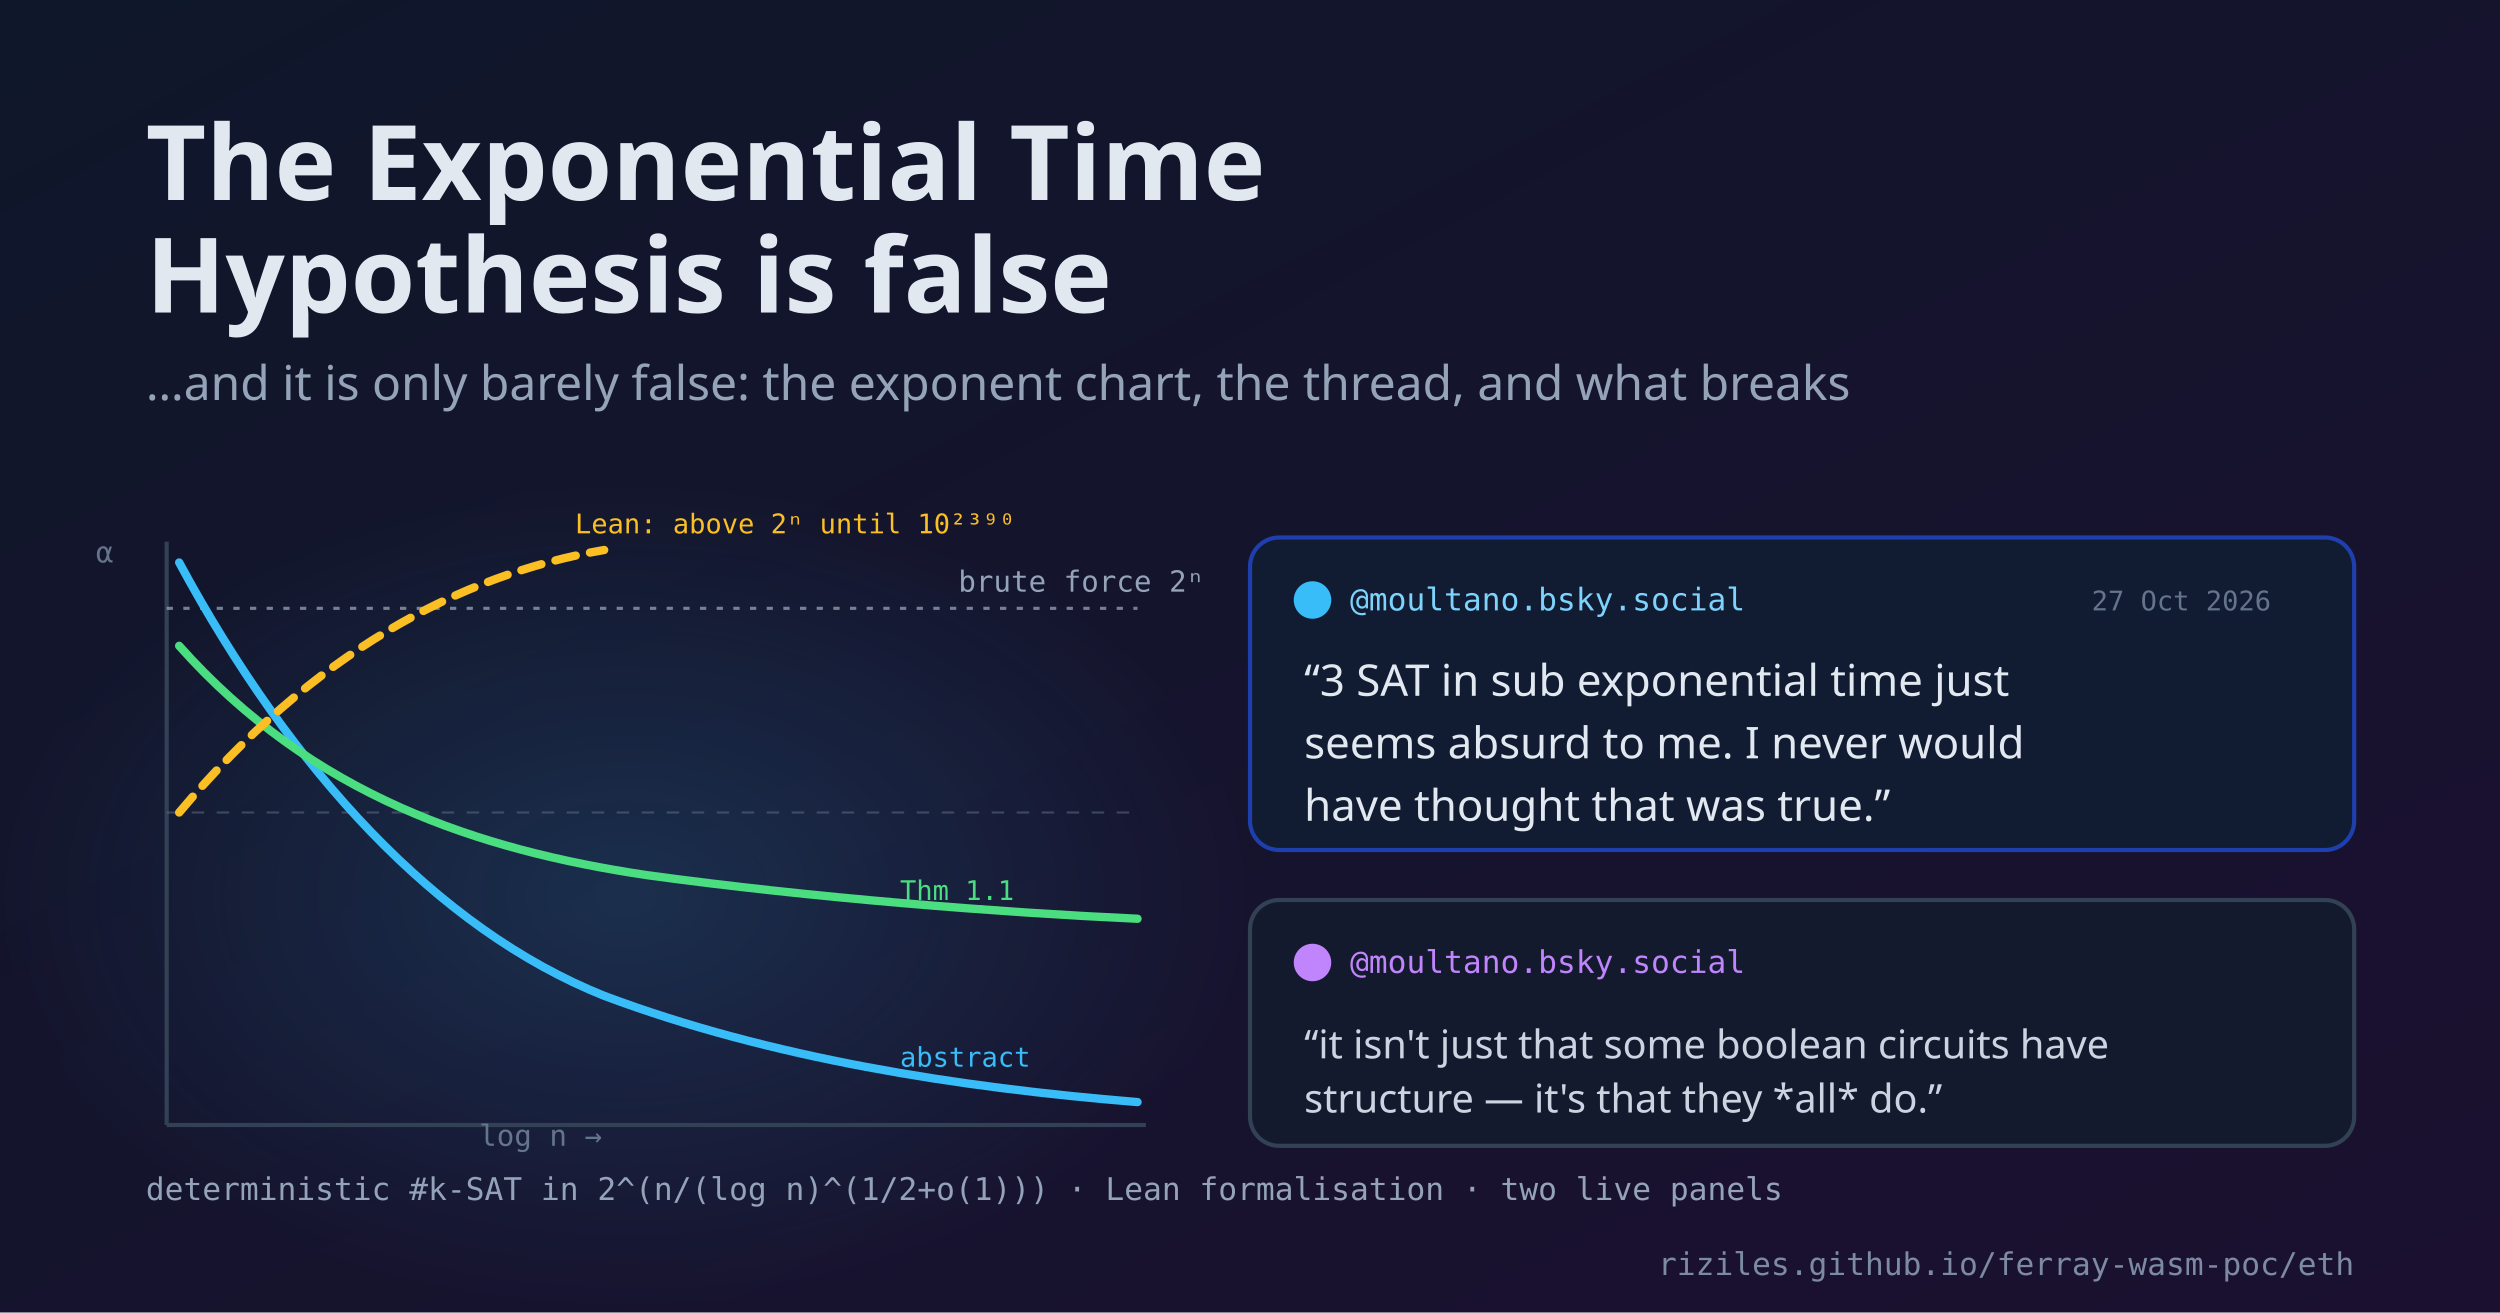
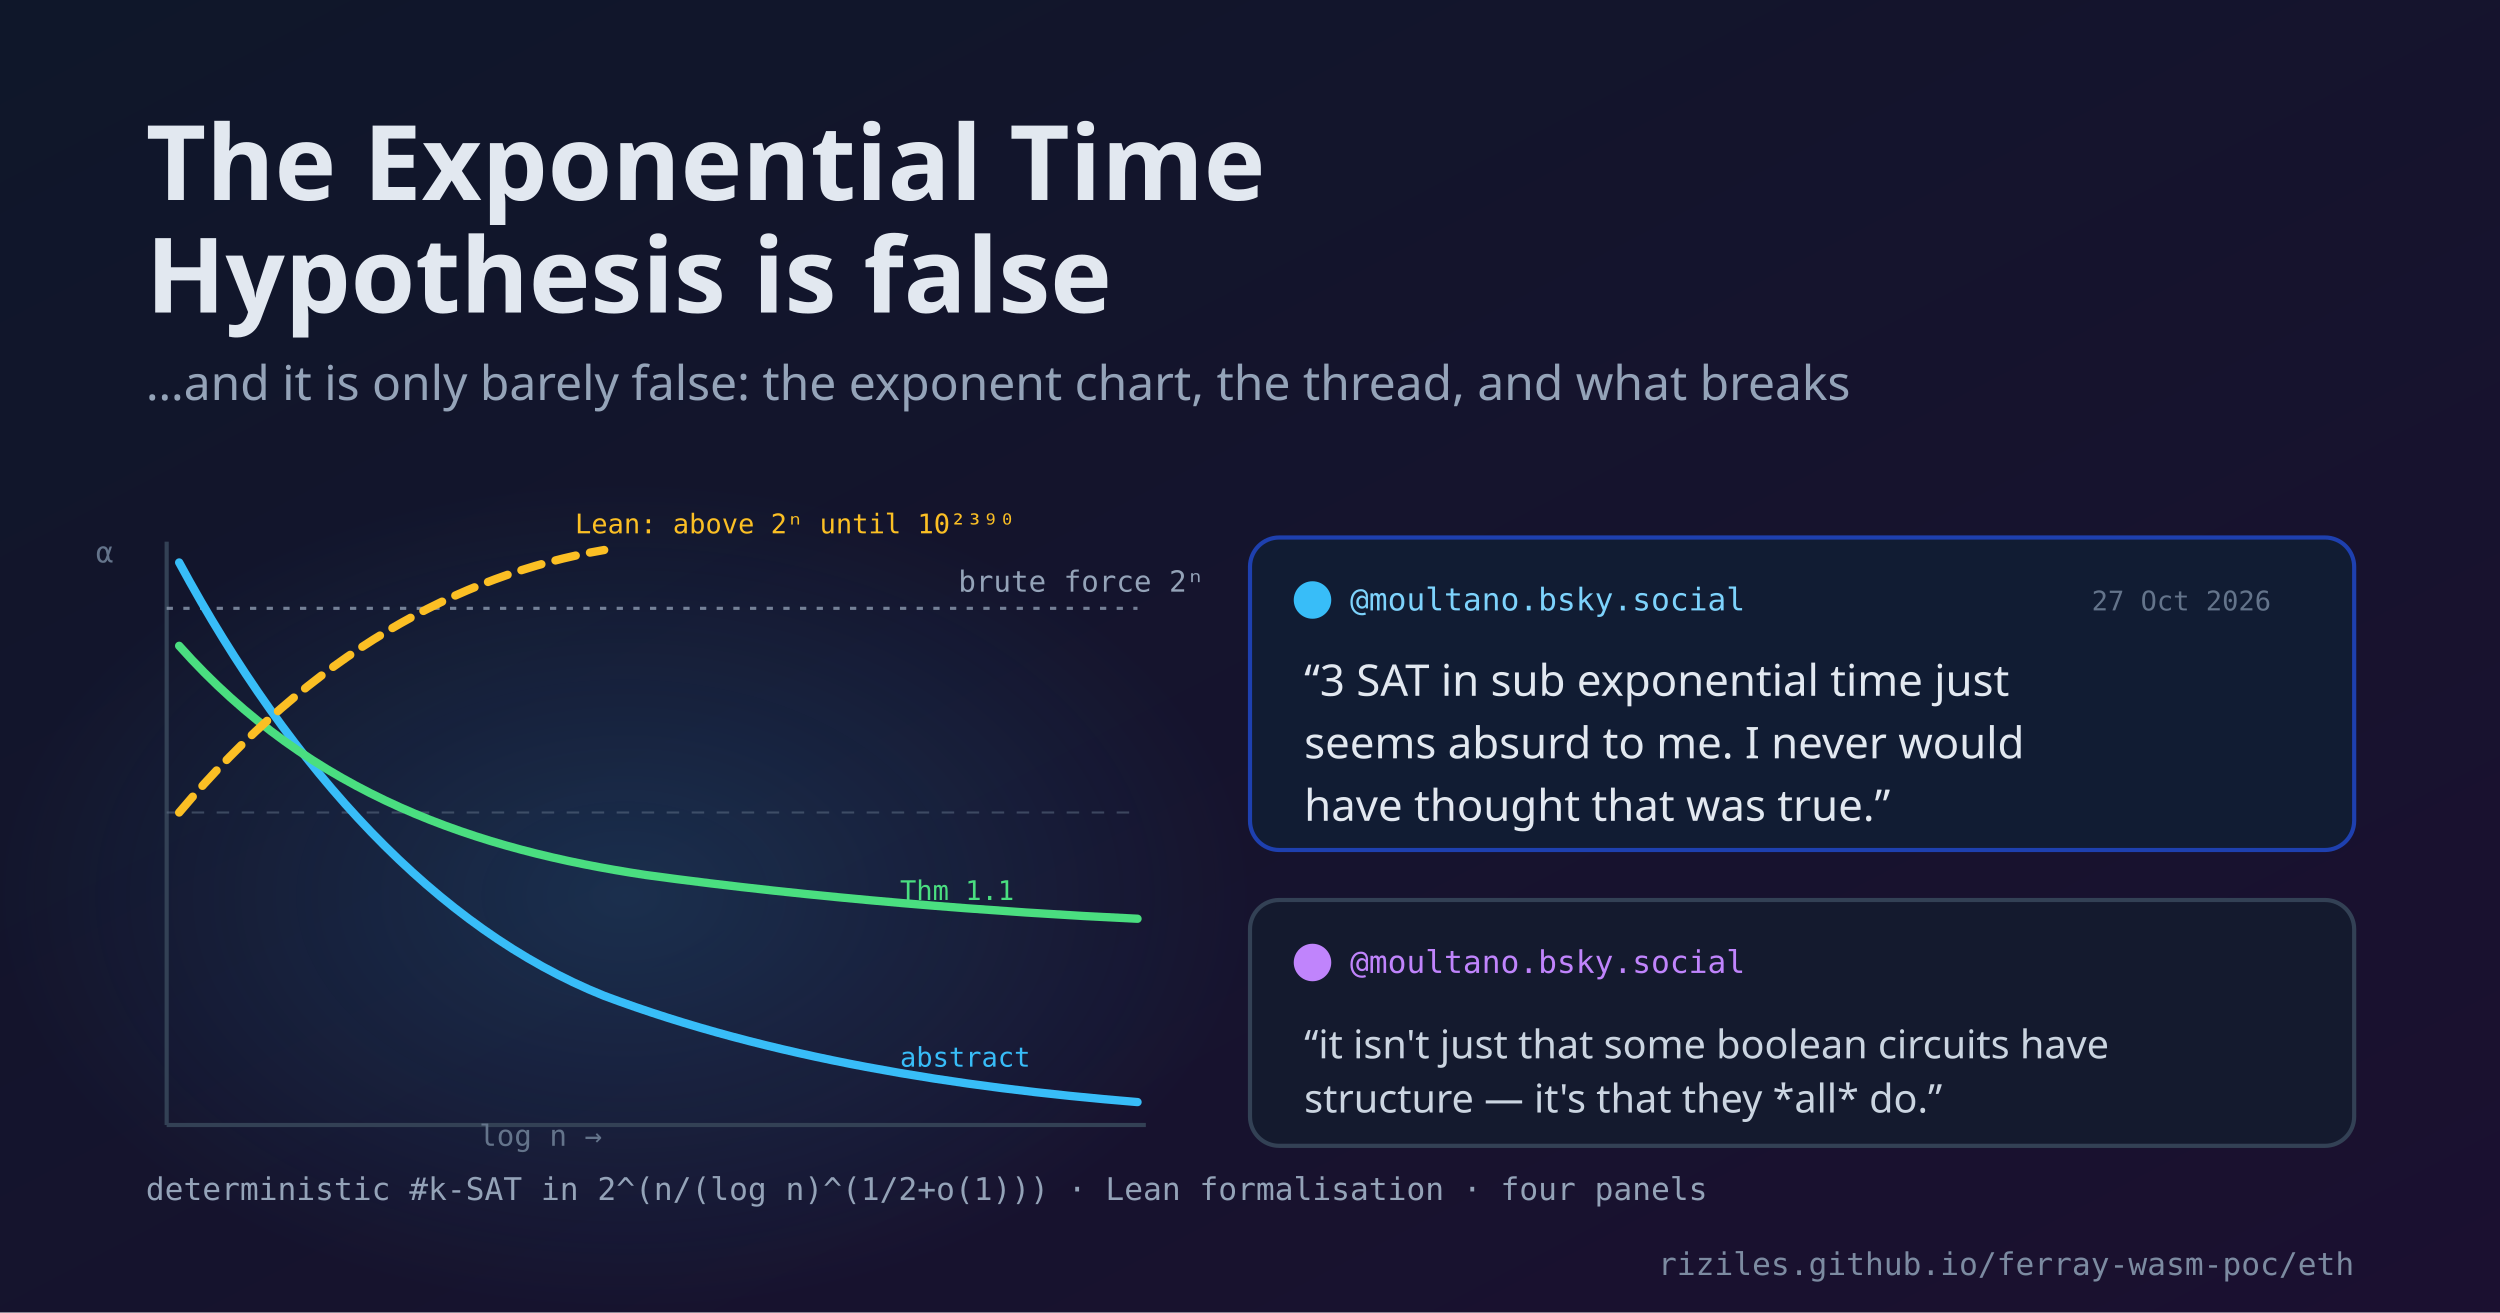
<svg xmlns="http://www.w3.org/2000/svg" width="1200" height="630" viewBox="0 0 1200 630">
  <defs>
    <linearGradient id="bg" x1="0%" y1="0%" x2="100%" y2="100%">
      <stop offset="0%" style="stop-color:#0f172a" />
      <stop offset="100%" style="stop-color:#1b1030" />
    </linearGradient>
    <radialGradient id="glow" cx="50%" cy="50%" r="50%">
      <stop offset="0%" style="stop-color:#38bdf8;stop-opacity:0.16" />
      <stop offset="100%" stop-color="#38bdf8" stop-opacity="0" />
    </radialGradient>
    <linearGradient id="clip" x1="0%" y1="0%" x2="0%" y2="100%">
      <stop offset="0%" style="stop-color:#0b1020" />
      <stop offset="100%" style="stop-color:#0b1020" stop-opacity="0" />
    </linearGradient>
  </defs>
  <rect width="1200" height="630" fill="url(#bg)" />
  <text x="70" y="96" font-family="system-ui,sans-serif" font-weight="bold" font-size="50" fill="#e2e8f0">The Exponential Time</text>
  <text x="70" y="150" font-family="system-ui,sans-serif" font-weight="bold" font-size="50" fill="#e2e8f0">Hypothesis is false</text>
  <text x="70" y="192" font-family="system-ui,sans-serif" font-size="23" fill="#94a3b8">…and it is only barely false: the exponent chart, the thread, and what breaks</text>
  <ellipse cx="300" cy="430" rx="300" ry="200" fill="url(#glow)" />
  <g transform="translate(80,250)">
    <line x1="0" y1="290" x2="470" y2="290" stroke="#334155" stroke-width="2" />
    <line x1="0" y1="290" x2="0" y2="10" stroke="#334155" stroke-width="2" />
    <line x1="0" y1="42" x2="466" y2="42" stroke="#94a3b8" stroke-width="1.5" stroke-dasharray="3 5" stroke-opacity="0.75" />
    <text x="380" y="34" font-family="monospace" font-size="14" fill="#94a3b8">brute force 2ⁿ</text>
    <line x1="0" y1="140" x2="466" y2="140" stroke="#64748b" stroke-width="1" stroke-dasharray="6 6" stroke-opacity="0.5" />
    <path d="M6,20 C60,120 130,196 210,228 C290,258 380,272 466,279" fill="none" stroke="#38bdf8" stroke-width="4" stroke-linecap="round" />
    <path d="M6,60 C70,132 150,158 230,170 C310,181 400,188 466,191" fill="none" stroke="#4ade80" stroke-width="4" stroke-linecap="round" />
    <path d="M6,140 C70,64 140,26 210,14" fill="none" stroke="#fbbf24" stroke-width="4" stroke-linecap="round" stroke-dasharray="10 7" />
    <text x="150" y="300" font-family="monospace" font-size="14" fill="#64748b">log n →</text>
    <text x="-34" y="20" font-family="monospace" font-size="14" fill="#64748b">α</text>
    <text x="352" y="262" font-family="monospace" font-size="13" fill="#38bdf8">abstract</text>
    <text x="352" y="182" font-family="monospace" font-size="13" fill="#4ade80">Thm 1.1</text>
    <text x="196" y="6" font-family="monospace" font-size="13" fill="#fbbf24">Lean: above 2ⁿ until 10²³⁹⁰</text>
  </g>
  <g transform="translate(600,258)">
    <rect x="0" y="0" width="530" height="150" rx="14" fill="#111c33" stroke="#1e40af" stroke-width="2" />
    <circle cx="30" cy="30" r="9" fill="#38bdf8" />
    <text x="48" y="35" font-family="monospace" font-size="15" fill="#7dd3fc">@moultano.bsky.social</text>
    <text x="404" y="35" font-family="monospace" font-size="13" fill="#64748b">27 Oct 2026</text>
    <text x="26" y="76" font-family="system-ui,sans-serif" font-size="21" fill="#e2e8f0">“3 SAT in sub exponential time just</text>
    <text x="26" y="106" font-family="system-ui,sans-serif" font-size="21" fill="#e2e8f0">seems absurd to me. I never would</text>
    <text x="26" y="136" font-family="system-ui,sans-serif" font-size="21" fill="#e2e8f0">have thought that was true.”</text>
  </g>
  <g transform="translate(600,432)">
    <rect x="0" y="0" width="530" height="118" rx="14" fill="#141a2e" stroke="#334155" stroke-width="2" />
    <circle cx="30" cy="30" r="9" fill="#c084fc" />
    <text x="48" y="35" font-family="monospace" font-size="15" fill="#c084fc">@moultano.bsky.social</text>
    <text x="26" y="76" font-family="system-ui,sans-serif" font-size="19" fill="#cbd5e1">“it isn't just that some boolean circuits have</text>
    <text x="26" y="102" font-family="system-ui,sans-serif" font-size="19" fill="#cbd5e1">structure — it's that they *all* do.”</text>
  </g>
-   <text x="70" y="576" font-family="monospace" font-size="15" fill="#94a3b8">deterministic #k-SAT in 2^(n/(log n)^(1/2+o(1))) · Lean formalisation · two live panels</text>
+   <text x="70" y="576" font-family="monospace" font-size="15" fill="#94a3b8">deterministic #k-SAT in 2^(n/(log n)^(1/2+o(1))) · Lean formalisation · four panels</text>
  <text x="1130" y="612" text-anchor="end" font-family="monospace" font-size="15" fill="#7c8ba1">riziles.github.io/ferray-wasm-poc/eth</text>
</svg>
